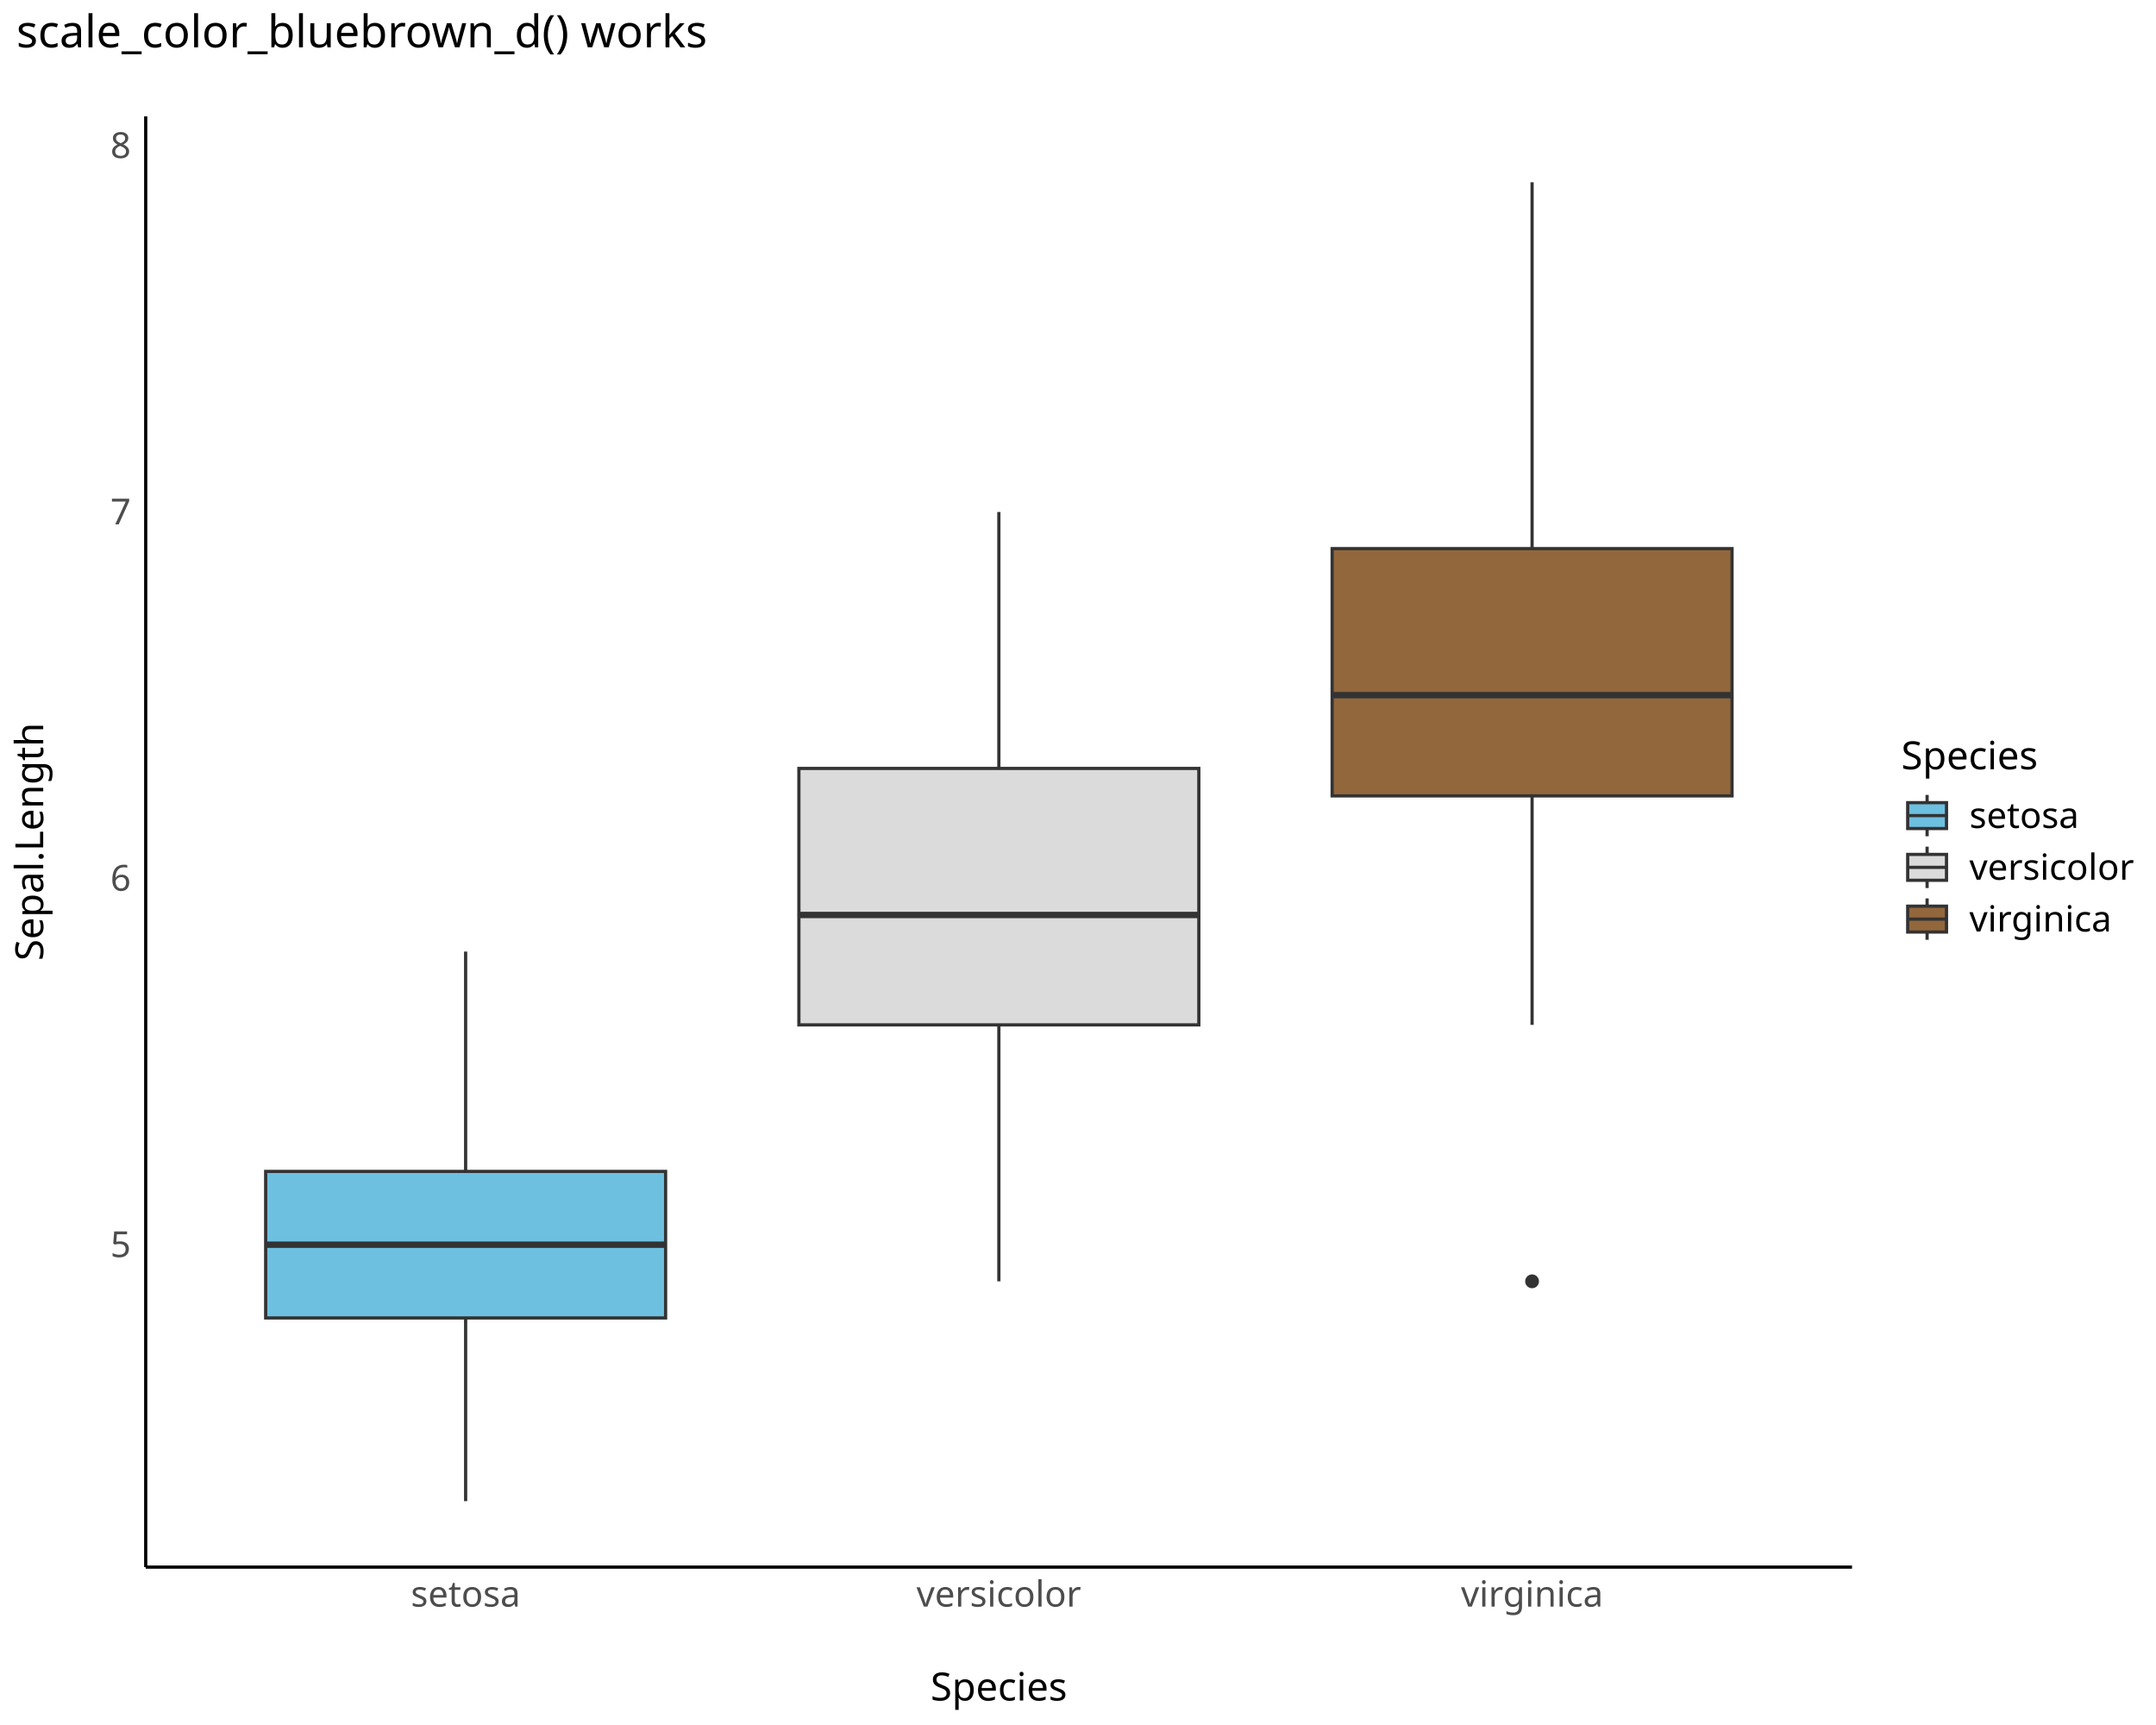
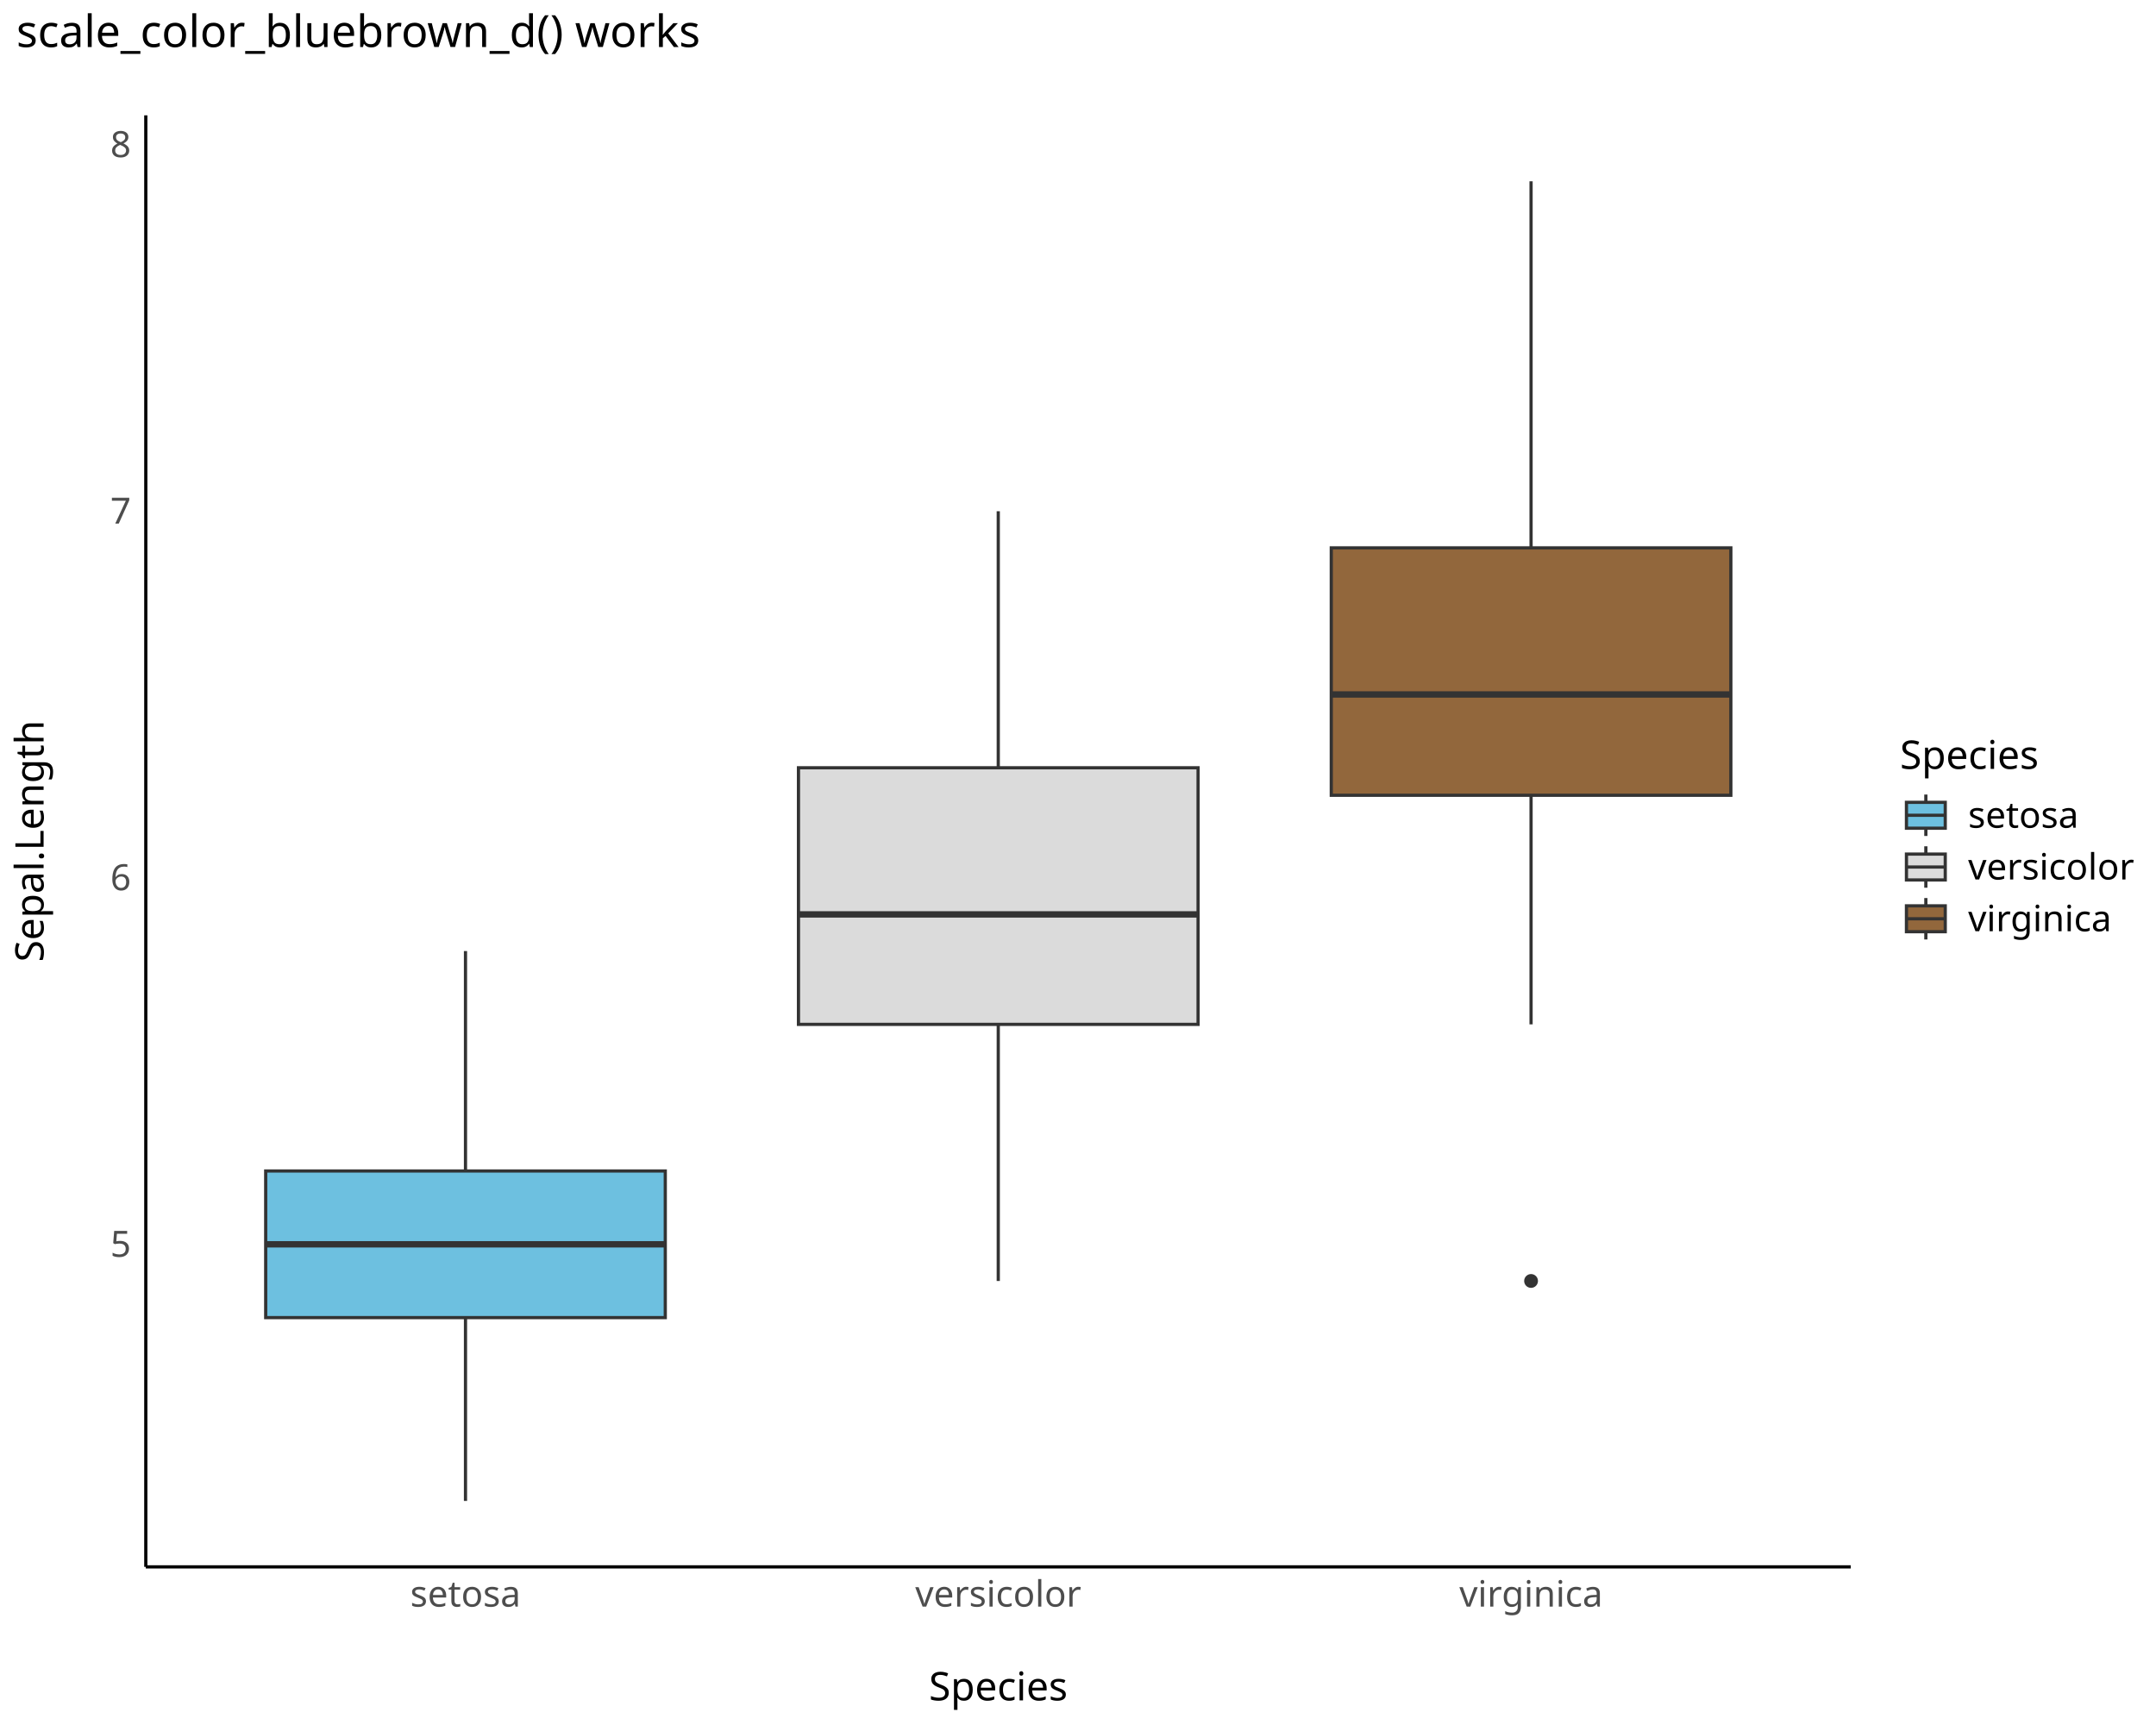
<svg xmlns="http://www.w3.org/2000/svg" class="svglite" data-engine-version="2.0" width="720.00pt" height="576.00pt" viewBox="0 0 720.00 576.00">
  <defs>
    <style type="text/css">
    .svglite line, .svglite polyline, .svglite polygon, .svglite path, .svglite rect, .svglite circle {
      fill: none;
      stroke: #000000;
      stroke-linecap: round;
      stroke-linejoin: round;
      stroke-miterlimit: 10.00;
    }
  </style>
  </defs>
  <rect width="100%" height="100%" style="stroke: none; fill: #FFFFFF;" />
  <defs>
    <clipPath id="cpMC4wMHw3MjAuMDB8MC4wMHw1NzYuMDA=">
      <rect x="0.00" y="0.00" width="720.00" height="576.00" />
    </clipPath>
  </defs>
  <g clip-path="url(#cpMC4wMHw3MjAuMDB8MC4wMHw1NzYuMDA=)">
    <rect x="0" y="0.00" width="720.00" height="576.00" style="stroke-width: 1.07; stroke: #FFFFFF; fill: #FFFFFF;" />
  </g>
  <defs>
-     <clipPath id="cpNDguNjZ8NjE4LjQ5fDM4Ljg0fDUyMy4yNw==">
-       <rect x="48.66" y="38.84" width="569.83" height="484.43" />
+     <clipPath id="cpNDguNjl8NjE4LjA2fDM4LjUxfDUyMy4yMA==">
+       <rect x="48.69" y="38.51" width="569.37" height="484.69" />
    </clipPath>
  </defs>
-   <g clip-path="url(#cpNDguNjZ8NjE4LjQ5fDM4Ljg0fDUyMy4yNw==)">
-     <rect x="48.66" y="38.84" width="569.83" height="484.43" style="stroke-width: 1.07; stroke: none; fill: #FFFFFF;" />
-     <line x1="155.50" y1="391.15" x2="155.50" y2="317.75" style="stroke-width: 1.07; stroke: #333333; stroke-linecap: butt;" />
-     <line x1="155.50" y1="440.08" x2="155.50" y2="501.25" style="stroke-width: 1.07; stroke: #333333; stroke-linecap: butt;" />
-     <polygon points="88.72,391.15 88.72,440.08 222.28,440.08 222.28,391.15 88.72,391.15 " style="stroke-width: 1.07; stroke: #333333; stroke-linecap: butt; stroke-linejoin: miter; fill: #6DC0E0;" />
-     <line x1="88.72" y1="415.62" x2="222.28" y2="415.62" style="stroke-width: 2.13; stroke: #333333; stroke-linecap: butt; stroke-linejoin: miter;" />
-     <line x1="333.57" y1="256.59" x2="333.57" y2="170.96" style="stroke-width: 1.07; stroke: #333333; stroke-linecap: butt;" />
-     <line x1="333.57" y1="342.22" x2="333.57" y2="427.85" style="stroke-width: 1.07; stroke: #333333; stroke-linecap: butt;" />
-     <polygon points="266.79,256.59 266.79,342.22 400.35,342.22 400.35,256.59 266.79,256.59 " style="stroke-width: 1.07; stroke: #333333; stroke-linecap: butt; stroke-linejoin: miter; fill: #DBDBDB;" />
-     <line x1="266.79" y1="305.52" x2="400.35" y2="305.52" style="stroke-width: 2.13; stroke: #333333; stroke-linecap: butt; stroke-linejoin: miter;" />
-     <circle cx="511.64" cy="427.85" r="1.95" style="stroke-width: 0.71; stroke: #333333; fill: #333333;" />
-     <line x1="511.64" y1="183.19" x2="511.64" y2="60.86" style="stroke-width: 1.07; stroke: #333333; stroke-linecap: butt;" />
-     <line x1="511.64" y1="265.76" x2="511.64" y2="342.22" style="stroke-width: 1.07; stroke: #333333; stroke-linecap: butt;" />
-     <polygon points="444.87,183.19 444.87,265.76 578.42,265.76 578.42,183.19 444.87,183.19 " style="stroke-width: 1.07; stroke: #333333; stroke-linecap: butt; stroke-linejoin: miter; fill: #92673C;" />
-     <line x1="444.87" y1="232.12" x2="578.42" y2="232.12" style="stroke-width: 2.13; stroke: #333333; stroke-linecap: butt; stroke-linejoin: miter;" />
+   <g clip-path="url(#cpNDguNjl8NjE4LjA2fDM4LjUxfDUyMy4yMA==)">
+     <rect x="48.69" y="38.51" width="569.37" height="484.69" style="stroke-width: 1.07; stroke: none; fill: #FFFFFF;" />
+     <line x1="155.45" y1="391.01" x2="155.45" y2="317.57" style="stroke-width: 1.07; stroke: #333333; stroke-linecap: butt;" />
+     <line x1="155.45" y1="439.97" x2="155.45" y2="501.17" style="stroke-width: 1.07; stroke: #333333; stroke-linecap: butt;" />
+     <polygon points="88.73,391.01 88.73,439.97 222.17,439.97 222.17,391.01 88.73,391.01 " style="stroke-width: 1.07; stroke: #333333; stroke-linecap: butt; stroke-linejoin: miter; fill: #6DC0E0;" />
+     <line x1="88.73" y1="415.49" x2="222.17" y2="415.49" style="stroke-width: 2.13; stroke: #333333; stroke-linecap: butt; stroke-linejoin: miter;" />
+     <line x1="333.37" y1="256.37" x2="333.37" y2="170.70" style="stroke-width: 1.07; stroke: #333333; stroke-linecap: butt;" />
+     <line x1="333.37" y1="342.05" x2="333.37" y2="427.73" style="stroke-width: 1.07; stroke: #333333; stroke-linecap: butt;" />
+     <polygon points="266.65,256.37 266.65,342.05 400.10,342.05 400.10,256.37 266.65,256.37 " style="stroke-width: 1.07; stroke: #333333; stroke-linecap: butt; stroke-linejoin: miter; fill: #DBDBDB;" />
+     <line x1="266.65" y1="305.33" x2="400.10" y2="305.33" style="stroke-width: 2.13; stroke: #333333; stroke-linecap: butt; stroke-linejoin: miter;" />
+     <circle cx="511.30" cy="427.73" r="1.95" style="stroke-width: 0.71; stroke: #333333; fill: #333333;" />
+     <line x1="511.30" y1="182.94" x2="511.30" y2="60.54" style="stroke-width: 1.07; stroke: #333333; stroke-linecap: butt;" />
+     <line x1="511.30" y1="265.55" x2="511.30" y2="342.05" style="stroke-width: 1.07; stroke: #333333; stroke-linecap: butt;" />
+     <polygon points="444.58,182.94 444.58,265.55 578.02,265.55 578.02,182.94 444.58,182.94 " style="stroke-width: 1.07; stroke: #333333; stroke-linecap: butt; stroke-linejoin: miter; fill: #92673C;" />
+     <line x1="444.58" y1="231.89" x2="578.02" y2="231.89" style="stroke-width: 2.13; stroke: #333333; stroke-linecap: butt; stroke-linejoin: miter;" />
  </g>
  <g clip-path="url(#cpMC4wMHw3MjAuMDB8MC4wMHw1NzYuMDA=)">
-     <polyline points="48.66,523.27 48.66,38.84 " style="stroke-width: 1.07; stroke-linecap: butt;" />
-     <text x="43.72" y="419.75" text-anchor="end" style="font-size: 12.00px; fill: #4D4D4D; font-family: sans;" textLength="6.67px" lengthAdjust="spacingAndGlyphs">5</text>
-     <text x="43.72" y="297.42" text-anchor="end" style="font-size: 12.00px; fill: #4D4D4D; font-family: sans;" textLength="6.67px" lengthAdjust="spacingAndGlyphs">6</text>
-     <text x="43.72" y="175.09" text-anchor="end" style="font-size: 12.00px; fill: #4D4D4D; font-family: sans;" textLength="6.67px" lengthAdjust="spacingAndGlyphs">7</text>
-     <text x="43.72" y="52.76" text-anchor="end" style="font-size: 12.00px; fill: #4D4D4D; font-family: sans;" textLength="6.67px" lengthAdjust="spacingAndGlyphs">8</text>
-     <polyline points="48.66,523.27 618.49,523.27 " style="stroke-width: 1.07; stroke-linecap: butt;" />
-     <text x="155.50" y="536.46" text-anchor="middle" style="font-size: 12.00px; fill: #4D4D4D; font-family: sans;" textLength="35.37px" lengthAdjust="spacingAndGlyphs">setosa</text>
-     <text x="333.57" y="536.46" text-anchor="middle" style="font-size: 12.00px; fill: #4D4D4D; font-family: sans;" textLength="51.36px" lengthAdjust="spacingAndGlyphs">versicolor</text>
-     <text x="511.64" y="536.46" text-anchor="middle" style="font-size: 12.00px; fill: #4D4D4D; font-family: sans;" textLength="44.02px" lengthAdjust="spacingAndGlyphs">virginica</text>
-     <text x="333.57" y="567.82" text-anchor="middle" style="font-size: 13.00px; font-family: sans;" textLength="46.26px" lengthAdjust="spacingAndGlyphs">Species</text>
-     <text transform="translate(14.43,281.06) rotate(-90)" text-anchor="middle" style="font-size: 13.00px; font-family: sans;" textLength="76.63px" lengthAdjust="spacingAndGlyphs">Sepal.Length</text>
-     <rect x="629.44" y="241.09" width="85.08" height="79.92" style="stroke-width: 1.07; stroke: none; fill: #FFFFFF;" />
-     <text x="634.92" y="256.87" style="font-size: 13.00px; font-family: sans;" textLength="46.26px" lengthAdjust="spacingAndGlyphs">Species</text>
-     <polyline points="643.56,279.25 643.56,276.66 " style="stroke-width: 1.07; stroke: #333333; stroke-linecap: butt; stroke-linejoin: miter;" />
-     <polyline points="643.56,268.02 643.56,265.43 " style="stroke-width: 1.07; stroke: #333333; stroke-linecap: butt; stroke-linejoin: miter;" />
-     <rect x="637.08" y="268.02" width="12.96" height="8.64" style="stroke-width: 1.07; stroke: #333333; stroke-linecap: butt; stroke-linejoin: miter; fill: #6DC0E0;" />
-     <polyline points="637.08,272.34 650.04,272.34 " style="stroke-width: 1.07; stroke: #333333; stroke-linecap: butt; stroke-linejoin: miter;" />
-     <polyline points="643.56,296.53 643.56,293.94 " style="stroke-width: 1.07; stroke: #333333; stroke-linecap: butt; stroke-linejoin: miter;" />
-     <polyline points="643.56,285.30 643.56,282.71 " style="stroke-width: 1.07; stroke: #333333; stroke-linecap: butt; stroke-linejoin: miter;" />
-     <rect x="637.08" y="285.30" width="12.96" height="8.64" style="stroke-width: 1.07; stroke: #333333; stroke-linecap: butt; stroke-linejoin: miter; fill: #DBDBDB;" />
-     <polyline points="637.08,289.62 650.04,289.62 " style="stroke-width: 1.07; stroke: #333333; stroke-linecap: butt; stroke-linejoin: miter;" />
-     <polyline points="643.56,313.81 643.56,311.22 " style="stroke-width: 1.07; stroke: #333333; stroke-linecap: butt; stroke-linejoin: miter;" />
-     <polyline points="643.56,302.58 643.56,299.99 " style="stroke-width: 1.07; stroke: #333333; stroke-linecap: butt; stroke-linejoin: miter;" />
-     <rect x="637.08" y="302.58" width="12.96" height="8.64" style="stroke-width: 1.07; stroke: #333333; stroke-linecap: butt; stroke-linejoin: miter; fill: #92673C;" />
-     <polyline points="637.08,306.90 650.04,306.90 " style="stroke-width: 1.07; stroke: #333333; stroke-linecap: butt; stroke-linejoin: miter;" />
-     <text x="657.68" y="276.47" style="font-size: 12.00px; font-family: sans;" textLength="35.37px" lengthAdjust="spacingAndGlyphs">setosa</text>
-     <text x="657.68" y="293.75" style="font-size: 12.00px; font-family: sans;" textLength="51.36px" lengthAdjust="spacingAndGlyphs">versicolor</text>
-     <text x="657.68" y="311.03" style="font-size: 12.00px; font-family: sans;" textLength="44.02px" lengthAdjust="spacingAndGlyphs">virginica</text>
-     <text x="5.48" y="15.80" style="font-size: 15.00px; font-family: sans;" textLength="223.48px" lengthAdjust="spacingAndGlyphs">scale_color_bluebrown_d() works</text>
+     <polyline points="48.69,523.20 48.69,38.51 " style="stroke-width: 1.07; stroke-linecap: butt;" />
+     <text x="43.76" y="419.65" text-anchor="end" style="font-size: 12.10px; fill: #4D4D4D; font-family: sans;" textLength="6.73px" lengthAdjust="spacingAndGlyphs">5</text>
+     <text x="43.76" y="297.26" text-anchor="end" style="font-size: 12.10px; fill: #4D4D4D; font-family: sans;" textLength="6.73px" lengthAdjust="spacingAndGlyphs">6</text>
+     <text x="43.76" y="174.86" text-anchor="end" style="font-size: 12.10px; fill: #4D4D4D; font-family: sans;" textLength="6.73px" lengthAdjust="spacingAndGlyphs">7</text>
+     <text x="43.76" y="52.46" text-anchor="end" style="font-size: 12.10px; fill: #4D4D4D; font-family: sans;" textLength="6.73px" lengthAdjust="spacingAndGlyphs">8</text>
+     <polyline points="48.69,523.20 618.06,523.20 " style="stroke-width: 1.07; stroke-linecap: butt;" />
+     <text x="155.45" y="536.46" text-anchor="middle" style="font-size: 12.10px; fill: #4D4D4D; font-family: sans;" textLength="35.66px" lengthAdjust="spacingAndGlyphs">setosa</text>
+     <text x="333.37" y="536.46" text-anchor="middle" style="font-size: 12.10px; fill: #4D4D4D; font-family: sans;" textLength="51.79px" lengthAdjust="spacingAndGlyphs">versicolor</text>
+     <text x="511.30" y="536.46" text-anchor="middle" style="font-size: 12.10px; fill: #4D4D4D; font-family: sans;" textLength="44.39px" lengthAdjust="spacingAndGlyphs">virginica</text>
+     <text x="333.37" y="567.78" text-anchor="middle" style="font-size: 13.20px; font-family: sans;" textLength="46.97px" lengthAdjust="spacingAndGlyphs">Species</text>
+     <text transform="translate(14.56,280.85) rotate(-90)" text-anchor="middle" style="font-size: 13.20px; font-family: sans;" textLength="77.81px" lengthAdjust="spacingAndGlyphs">Sepal.Length</text>
+     <rect x="629.02" y="240.80" width="85.50" height="80.10" style="stroke-width: 1.07; stroke: none; fill: #FFFFFF;" />
+     <text x="634.50" y="256.74" style="font-size: 13.20px; font-family: sans;" textLength="46.97px" lengthAdjust="spacingAndGlyphs">Species</text>
+     <polyline points="643.14,279.14 643.14,276.55 " style="stroke-width: 1.07; stroke: #333333; stroke-linecap: butt; stroke-linejoin: miter;" />
+     <polyline points="643.14,267.91 643.14,265.31 " style="stroke-width: 1.07; stroke: #333333; stroke-linecap: butt; stroke-linejoin: miter;" />
+     <rect x="636.66" y="267.91" width="12.96" height="8.64" style="stroke-width: 1.07; stroke: #333333; stroke-linecap: butt; stroke-linejoin: miter; fill: #6DC0E0;" />
+     <polyline points="636.66,272.23 649.62,272.23 " style="stroke-width: 1.07; stroke: #333333; stroke-linecap: butt; stroke-linejoin: miter;" />
+     <polyline points="643.14,296.42 643.14,293.83 " style="stroke-width: 1.07; stroke: #333333; stroke-linecap: butt; stroke-linejoin: miter;" />
+     <polyline points="643.14,285.19 643.14,282.59 " style="stroke-width: 1.07; stroke: #333333; stroke-linecap: butt; stroke-linejoin: miter;" />
+     <rect x="636.66" y="285.19" width="12.96" height="8.64" style="stroke-width: 1.07; stroke: #333333; stroke-linecap: butt; stroke-linejoin: miter; fill: #DBDBDB;" />
+     <polyline points="636.66,289.51 649.62,289.51 " style="stroke-width: 1.07; stroke: #333333; stroke-linecap: butt; stroke-linejoin: miter;" />
+     <polyline points="643.14,313.70 643.14,311.11 " style="stroke-width: 1.07; stroke: #333333; stroke-linecap: butt; stroke-linejoin: miter;" />
+     <polyline points="643.14,302.47 643.14,299.87 " style="stroke-width: 1.07; stroke: #333333; stroke-linecap: butt; stroke-linejoin: miter;" />
+     <rect x="636.66" y="302.47" width="12.96" height="8.64" style="stroke-width: 1.07; stroke: #333333; stroke-linecap: butt; stroke-linejoin: miter; fill: #92673C;" />
+     <polyline points="636.66,306.79 649.62,306.79 " style="stroke-width: 1.07; stroke: #333333; stroke-linecap: butt; stroke-linejoin: miter;" />
+     <text x="657.26" y="276.39" style="font-size: 12.10px; font-family: sans;" textLength="35.66px" lengthAdjust="spacingAndGlyphs">setosa</text>
+     <text x="657.26" y="293.67" style="font-size: 12.10px; font-family: sans;" textLength="51.79px" lengthAdjust="spacingAndGlyphs">versicolor</text>
+     <text x="657.26" y="310.95" style="font-size: 12.10px; font-family: sans;" textLength="44.39px" lengthAdjust="spacingAndGlyphs">virginica</text>
+     <text x="5.48" y="15.70" style="font-size: 14.85px; font-family: sans;" textLength="221.24px" lengthAdjust="spacingAndGlyphs">scale_color_bluebrown_d() works</text>
  </g>
</svg>
